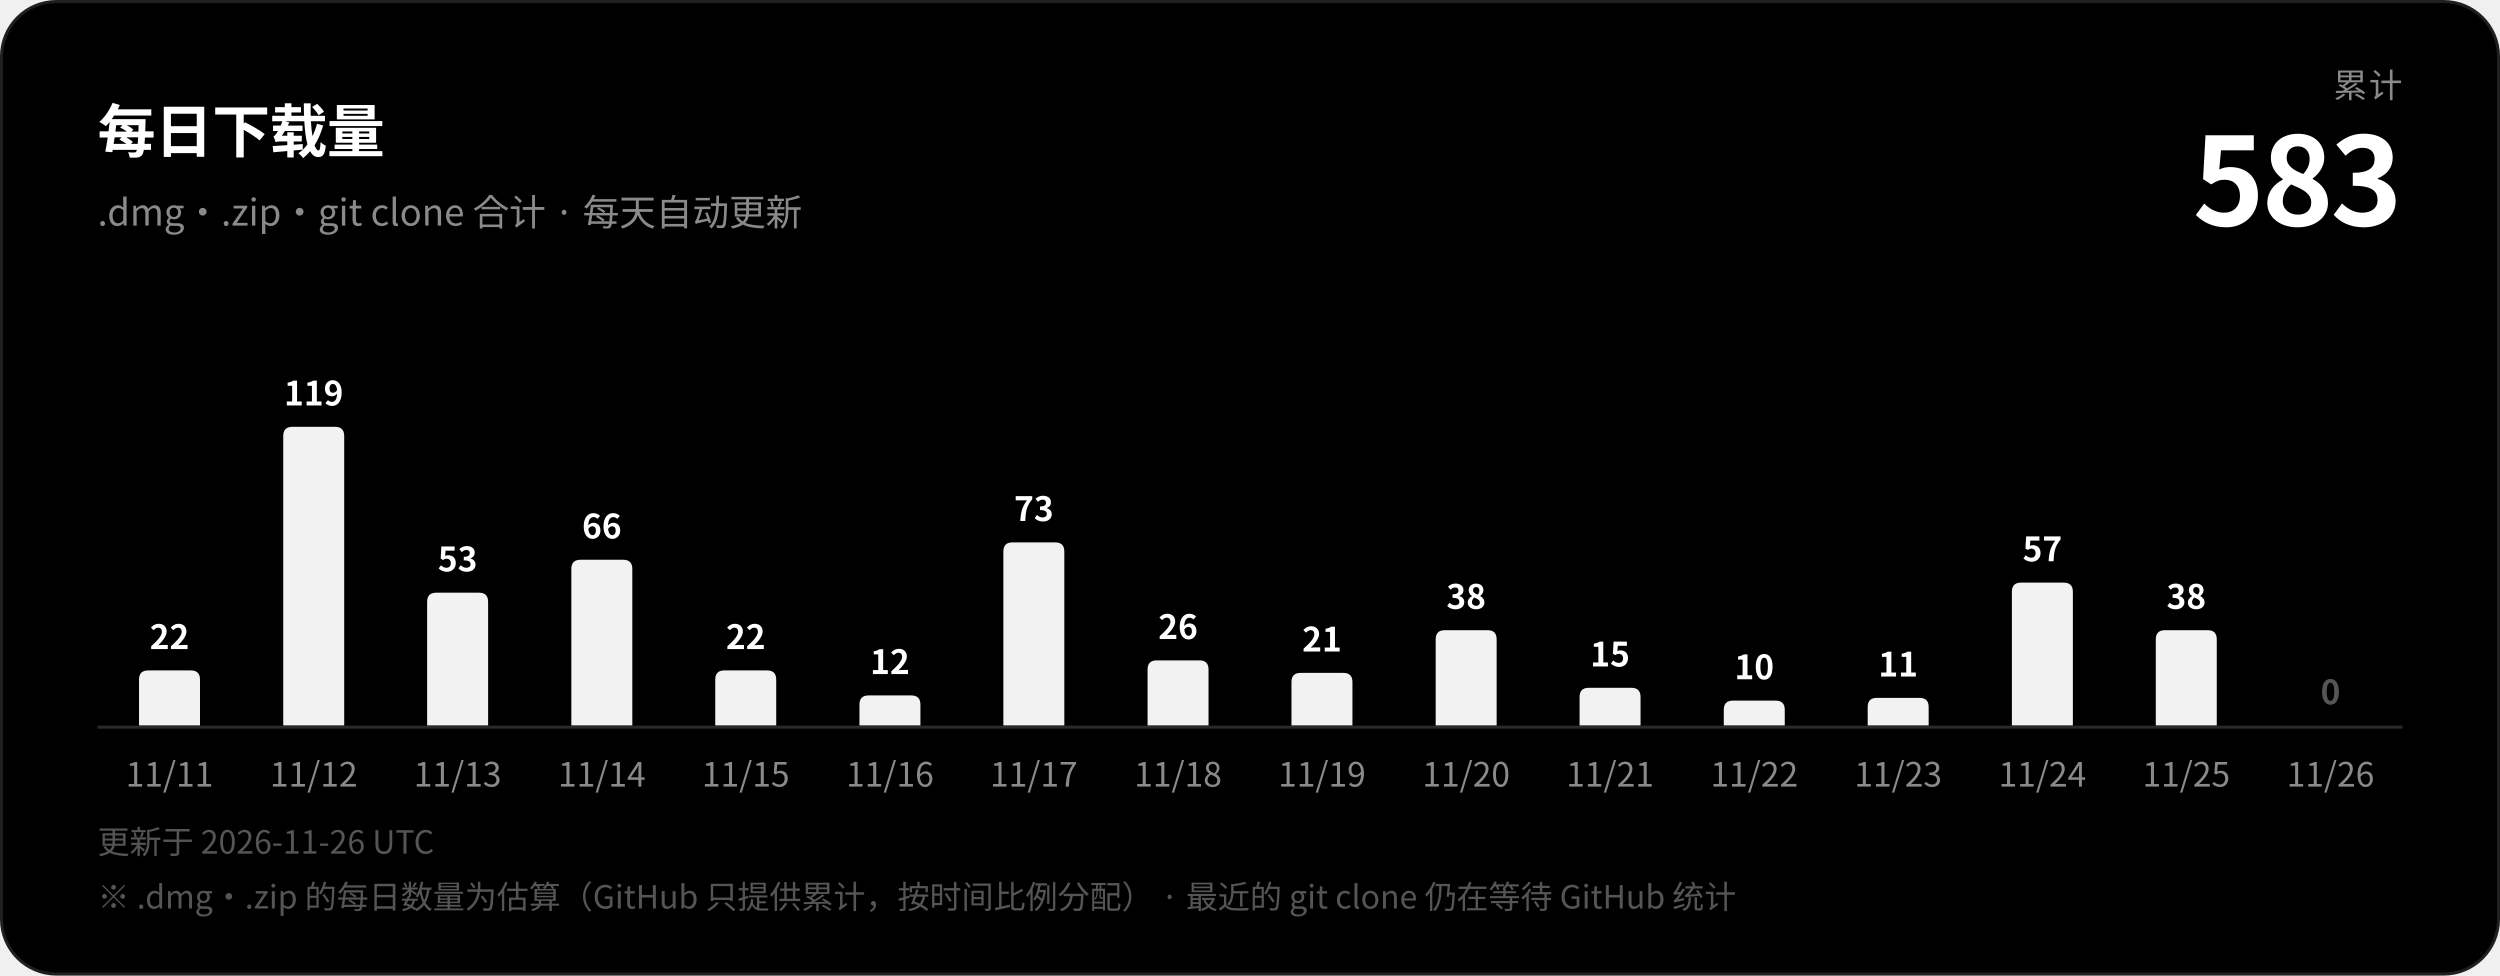
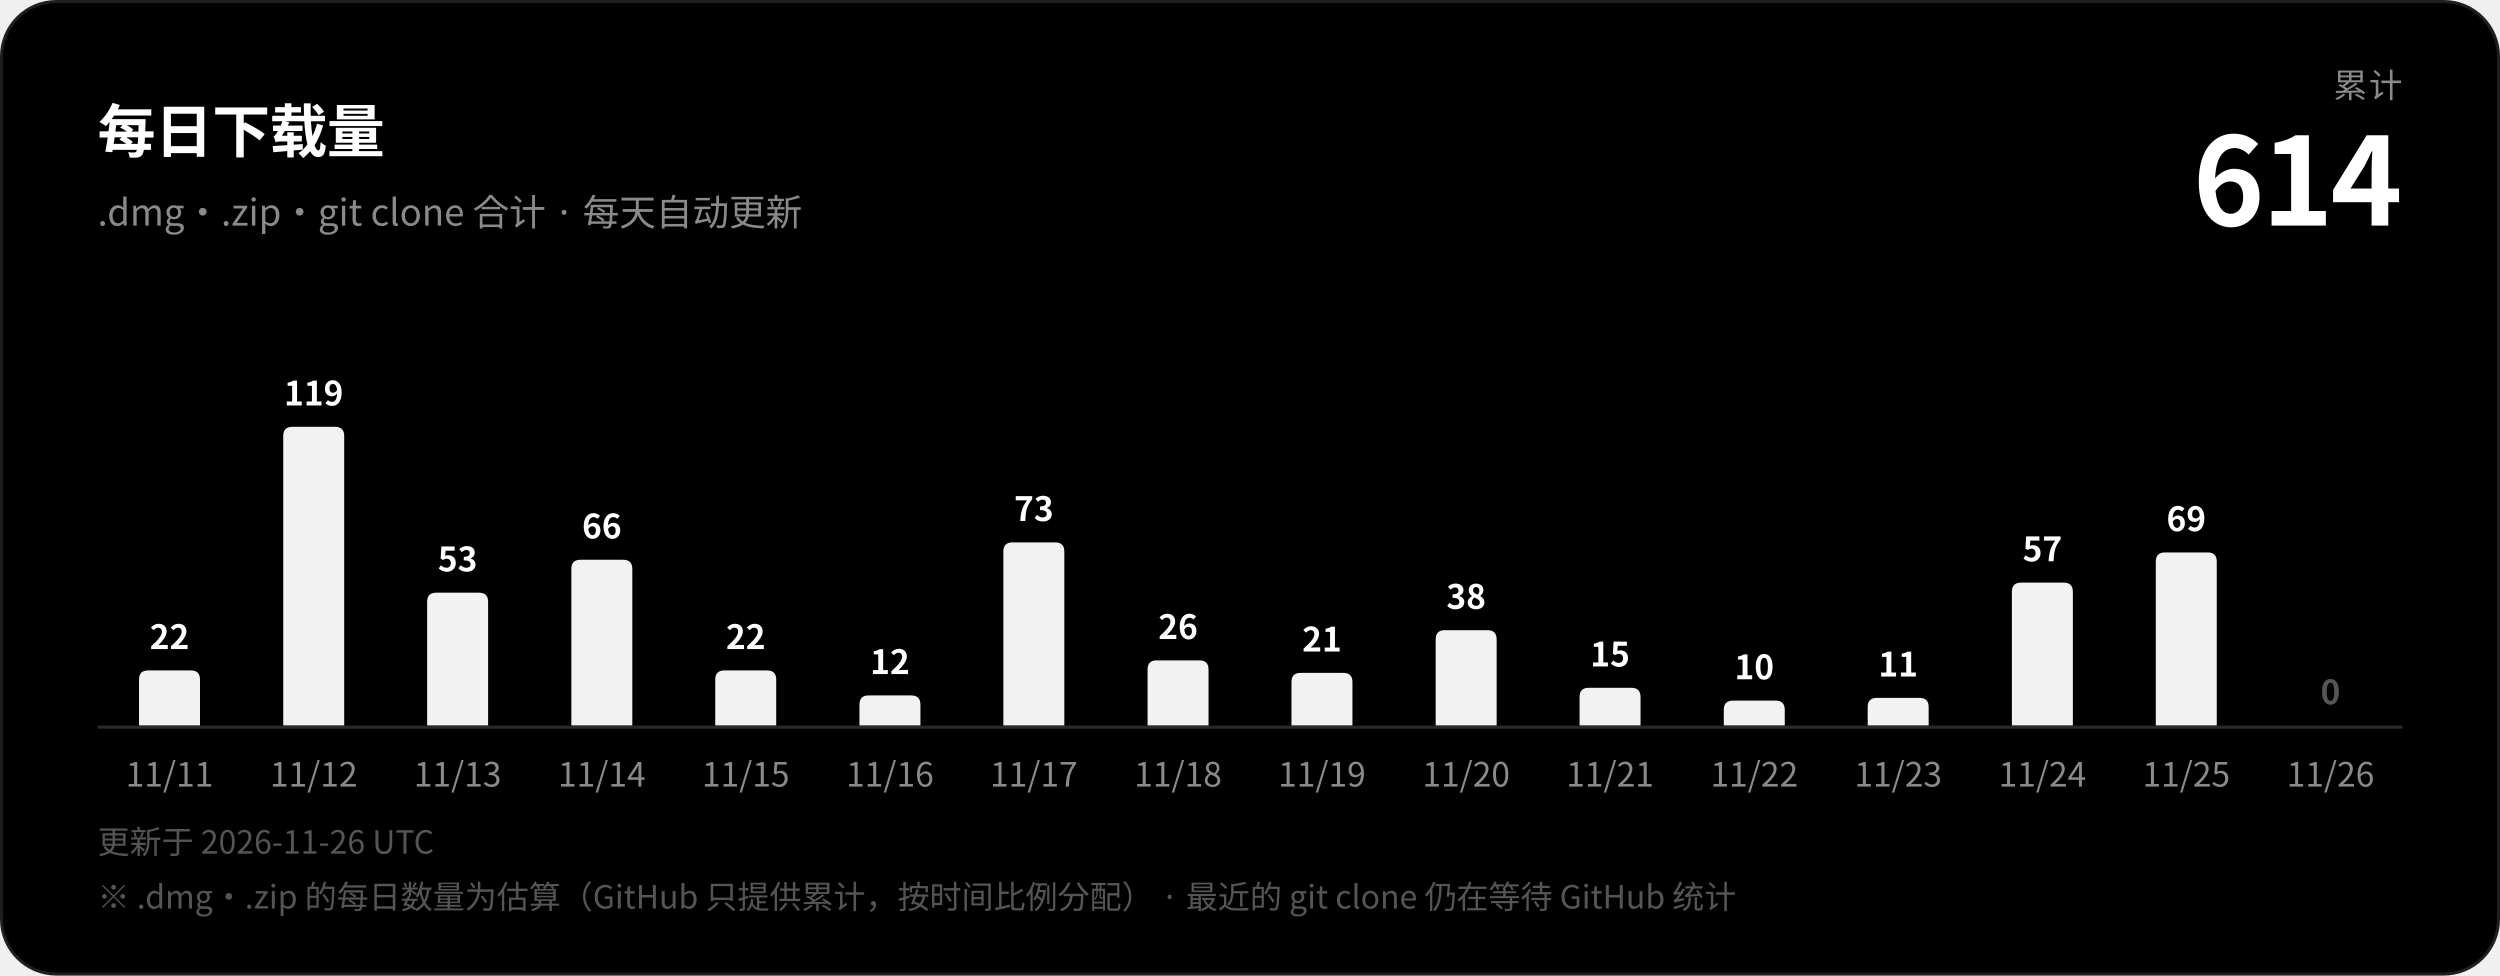
<svg xmlns="http://www.w3.org/2000/svg" width="820" height="320" viewBox="0 0 820 320" role="img" aria-label="每日下载量">
  <rect x="0.5" y="0.5" width="819" height="319" rx="18" fill="#000000" stroke="#1f1f1f" />
  <g font-family="-apple-system, BlinkMacSystemFont, 'SF Pro Display', 'Segoe UI', 'Hiragino Sans', 'Hiragino Kaku Gothic ProN', 'Noto Sans CJK JP', 'Noto Sans JP', 'PingFang SC', 'Microsoft YaHei', sans-serif" style="font-variant-numeric: tabular-nums">
    <text x="32" y="50" font-size="19" font-weight="600" fill="#ffffff" letter-spacing="-0.2">每日下载量</text>
    <text x="32" y="74" font-size="12" fill="#8a8a8a">.dmg・.zip・git clone 合计 · 每天自动更新</text>
    <text x="788" y="32" font-size="11" fill="#8a8a8a" text-anchor="end" letter-spacing="0.6">累计</text>
-     <text x="788" y="74" font-size="40" font-weight="700" fill="#ffffff" text-anchor="end" letter-spacing="-1">583</text>
+     <text x="788" y="74" font-size="40" font-weight="700" fill="#ffffff" text-anchor="end" letter-spacing="-1">614</text>
    <path d="M45.6,238.0V222.9Q45.6,219.9 48.6,219.9H62.6Q65.6,219.9 65.6,222.9V238.0Z" fill="#f2f2f2" />
    <text x="55.6" y="212.9" font-size="11" font-weight="600" fill="#ffffff" text-anchor="middle">22</text>
    <text x="55.6" y="258" font-size="11" fill="#8a8a8a" text-anchor="middle">11/11</text>
    <path d="M92.9,238.0V143.0Q92.9,140.0 95.9,140.0H109.9Q112.9,140.0 112.9,143.0V238.0Z" fill="#f2f2f2" />
    <text x="102.9" y="133.0" font-size="11" font-weight="600" fill="#ffffff" text-anchor="middle">119</text>
    <text x="102.9" y="258" font-size="11" fill="#8a8a8a" text-anchor="middle">11/12</text>
    <path d="M140.1,238.0V197.4Q140.1,194.4 143.1,194.4H157.1Q160.1,194.4 160.1,197.4V238.0Z" fill="#f2f2f2" />
    <text x="150.1" y="187.4" font-size="11" font-weight="600" fill="#ffffff" text-anchor="middle">53</text>
    <text x="150.1" y="258" font-size="11" fill="#8a8a8a" text-anchor="middle">11/13</text>
    <path d="M187.4,238.0V186.6Q187.4,183.6 190.4,183.6H204.4Q207.4,183.6 207.4,186.6V238.0Z" fill="#f2f2f2" />
    <text x="197.4" y="176.6" font-size="11" font-weight="600" fill="#ffffff" text-anchor="middle">66</text>
    <text x="197.4" y="258" font-size="11" fill="#8a8a8a" text-anchor="middle">11/14</text>
    <path d="M234.6,238.0V222.9Q234.6,219.9 237.6,219.9H251.6Q254.6,219.9 254.6,222.9V238.0Z" fill="#f2f2f2" />
    <text x="244.6" y="212.9" font-size="11" font-weight="600" fill="#ffffff" text-anchor="middle">22</text>
    <text x="244.6" y="258" font-size="11" fill="#8a8a8a" text-anchor="middle">11/15</text>
    <path d="M281.9,238.0V231.1Q281.9,228.1 284.9,228.1H298.9Q301.9,228.1 301.9,231.1V238.0Z" fill="#f2f2f2" />
    <text x="291.9" y="221.1" font-size="11" font-weight="600" fill="#ffffff" text-anchor="middle">12</text>
    <text x="291.9" y="258" font-size="11" fill="#8a8a8a" text-anchor="middle">11/16</text>
    <path d="M329.1,238.0V180.9Q329.1,177.9 332.1,177.9H346.1Q349.1,177.9 349.1,180.9V238.0Z" fill="#f2f2f2" />
    <text x="339.1" y="170.9" font-size="11" font-weight="600" fill="#ffffff" text-anchor="middle">73</text>
    <text x="339.1" y="258" font-size="11" fill="#8a8a8a" text-anchor="middle">11/17</text>
    <path d="M376.4,238.0V219.6Q376.4,216.6 379.4,216.6H393.4Q396.4,216.6 396.4,219.6V238.0Z" fill="#f2f2f2" />
    <text x="386.4" y="209.6" font-size="11" font-weight="600" fill="#ffffff" text-anchor="middle">26</text>
    <text x="386.4" y="258" font-size="11" fill="#8a8a8a" text-anchor="middle">11/18</text>
    <path d="M423.6,238.0V223.7Q423.6,220.7 426.6,220.7H440.6Q443.6,220.7 443.6,223.7V238.0Z" fill="#f2f2f2" />
    <text x="433.6" y="213.7" font-size="11" font-weight="600" fill="#ffffff" text-anchor="middle">21</text>
    <text x="433.6" y="258" font-size="11" fill="#8a8a8a" text-anchor="middle">11/19</text>
    <path d="M470.9,238.0V209.7Q470.9,206.7 473.9,206.7H487.9Q490.9,206.7 490.9,209.7V238.0Z" fill="#f2f2f2" />
    <text x="480.9" y="199.7" font-size="11" font-weight="600" fill="#ffffff" text-anchor="middle">38</text>
    <text x="480.9" y="258" font-size="11" fill="#8a8a8a" text-anchor="middle">11/20</text>
    <path d="M518.1,238.0V228.6Q518.1,225.6 521.1,225.6H535.1Q538.1,225.6 538.1,228.6V238.0Z" fill="#f2f2f2" />
    <text x="528.1" y="218.6" font-size="11" font-weight="600" fill="#ffffff" text-anchor="middle">15</text>
    <text x="528.1" y="258" font-size="11" fill="#8a8a8a" text-anchor="middle">11/21</text>
    <path d="M565.4,238.0V232.8Q565.4,229.8 568.4,229.8H582.4Q585.4,229.8 585.4,232.8V238.0Z" fill="#f2f2f2" />
    <text x="575.4" y="222.8" font-size="11" font-weight="600" fill="#ffffff" text-anchor="middle">10</text>
    <text x="575.4" y="258" font-size="11" fill="#8a8a8a" text-anchor="middle">11/22</text>
    <path d="M612.6,238.0V231.9Q612.6,228.9 615.6,228.9H629.6Q632.6,228.9 632.6,231.9V238.0Z" fill="#f2f2f2" />
    <text x="622.6" y="221.9" font-size="11" font-weight="600" fill="#ffffff" text-anchor="middle">11</text>
    <text x="622.6" y="258" font-size="11" fill="#8a8a8a" text-anchor="middle">11/23</text>
    <path d="M659.9,238.0V194.1Q659.9,191.1 662.9,191.1H676.9Q679.9,191.1 679.9,194.1V238.0Z" fill="#f2f2f2" />
    <text x="669.9" y="184.1" font-size="11" font-weight="600" fill="#ffffff" text-anchor="middle">57</text>
    <text x="669.9" y="258" font-size="11" fill="#8a8a8a" text-anchor="middle">11/24</text>
-     <path d="M707.1,238.0V209.7Q707.1,206.7 710.1,206.7H724.1Q727.1,206.7 727.1,209.7V238.0Z" fill="#f2f2f2" />
-     <text x="717.1" y="199.7" font-size="11" font-weight="600" fill="#ffffff" text-anchor="middle">38</text>
+     <path d="M707.1,238.0V184.2Q707.1,181.2 710.1,181.2H724.1Q727.1,181.2 727.1,184.2V238.0Z" fill="#f2f2f2" />
+     <text x="717.1" y="174.2" font-size="11" font-weight="600" fill="#ffffff" text-anchor="middle">69</text>
    <text x="717.1" y="258" font-size="11" fill="#8a8a8a" text-anchor="middle">11/25</text>
    <text x="764.4" y="231.0" font-size="11" font-weight="600" fill="#555555" text-anchor="middle">0</text>
    <text x="764.4" y="258" font-size="11" fill="#8a8a8a" text-anchor="middle">11/26</text>
    <line x1="32" y1="238.5" x2="788" y2="238.5" stroke="#2a2a2a" stroke-width="1" />
    <text x="32" y="280" font-size="10.5" fill="#555555">更新于 2026-11-26 UTC</text>
    <text x="32" y="298" font-size="10.5" fill="#555555">※ .dmg・.zip 的每日数量为估算（GitHub 只提供累计，按时间比例分配） · 最近的 git clone 仍在等待 GitHub 统计</text>
  </g>
</svg>
